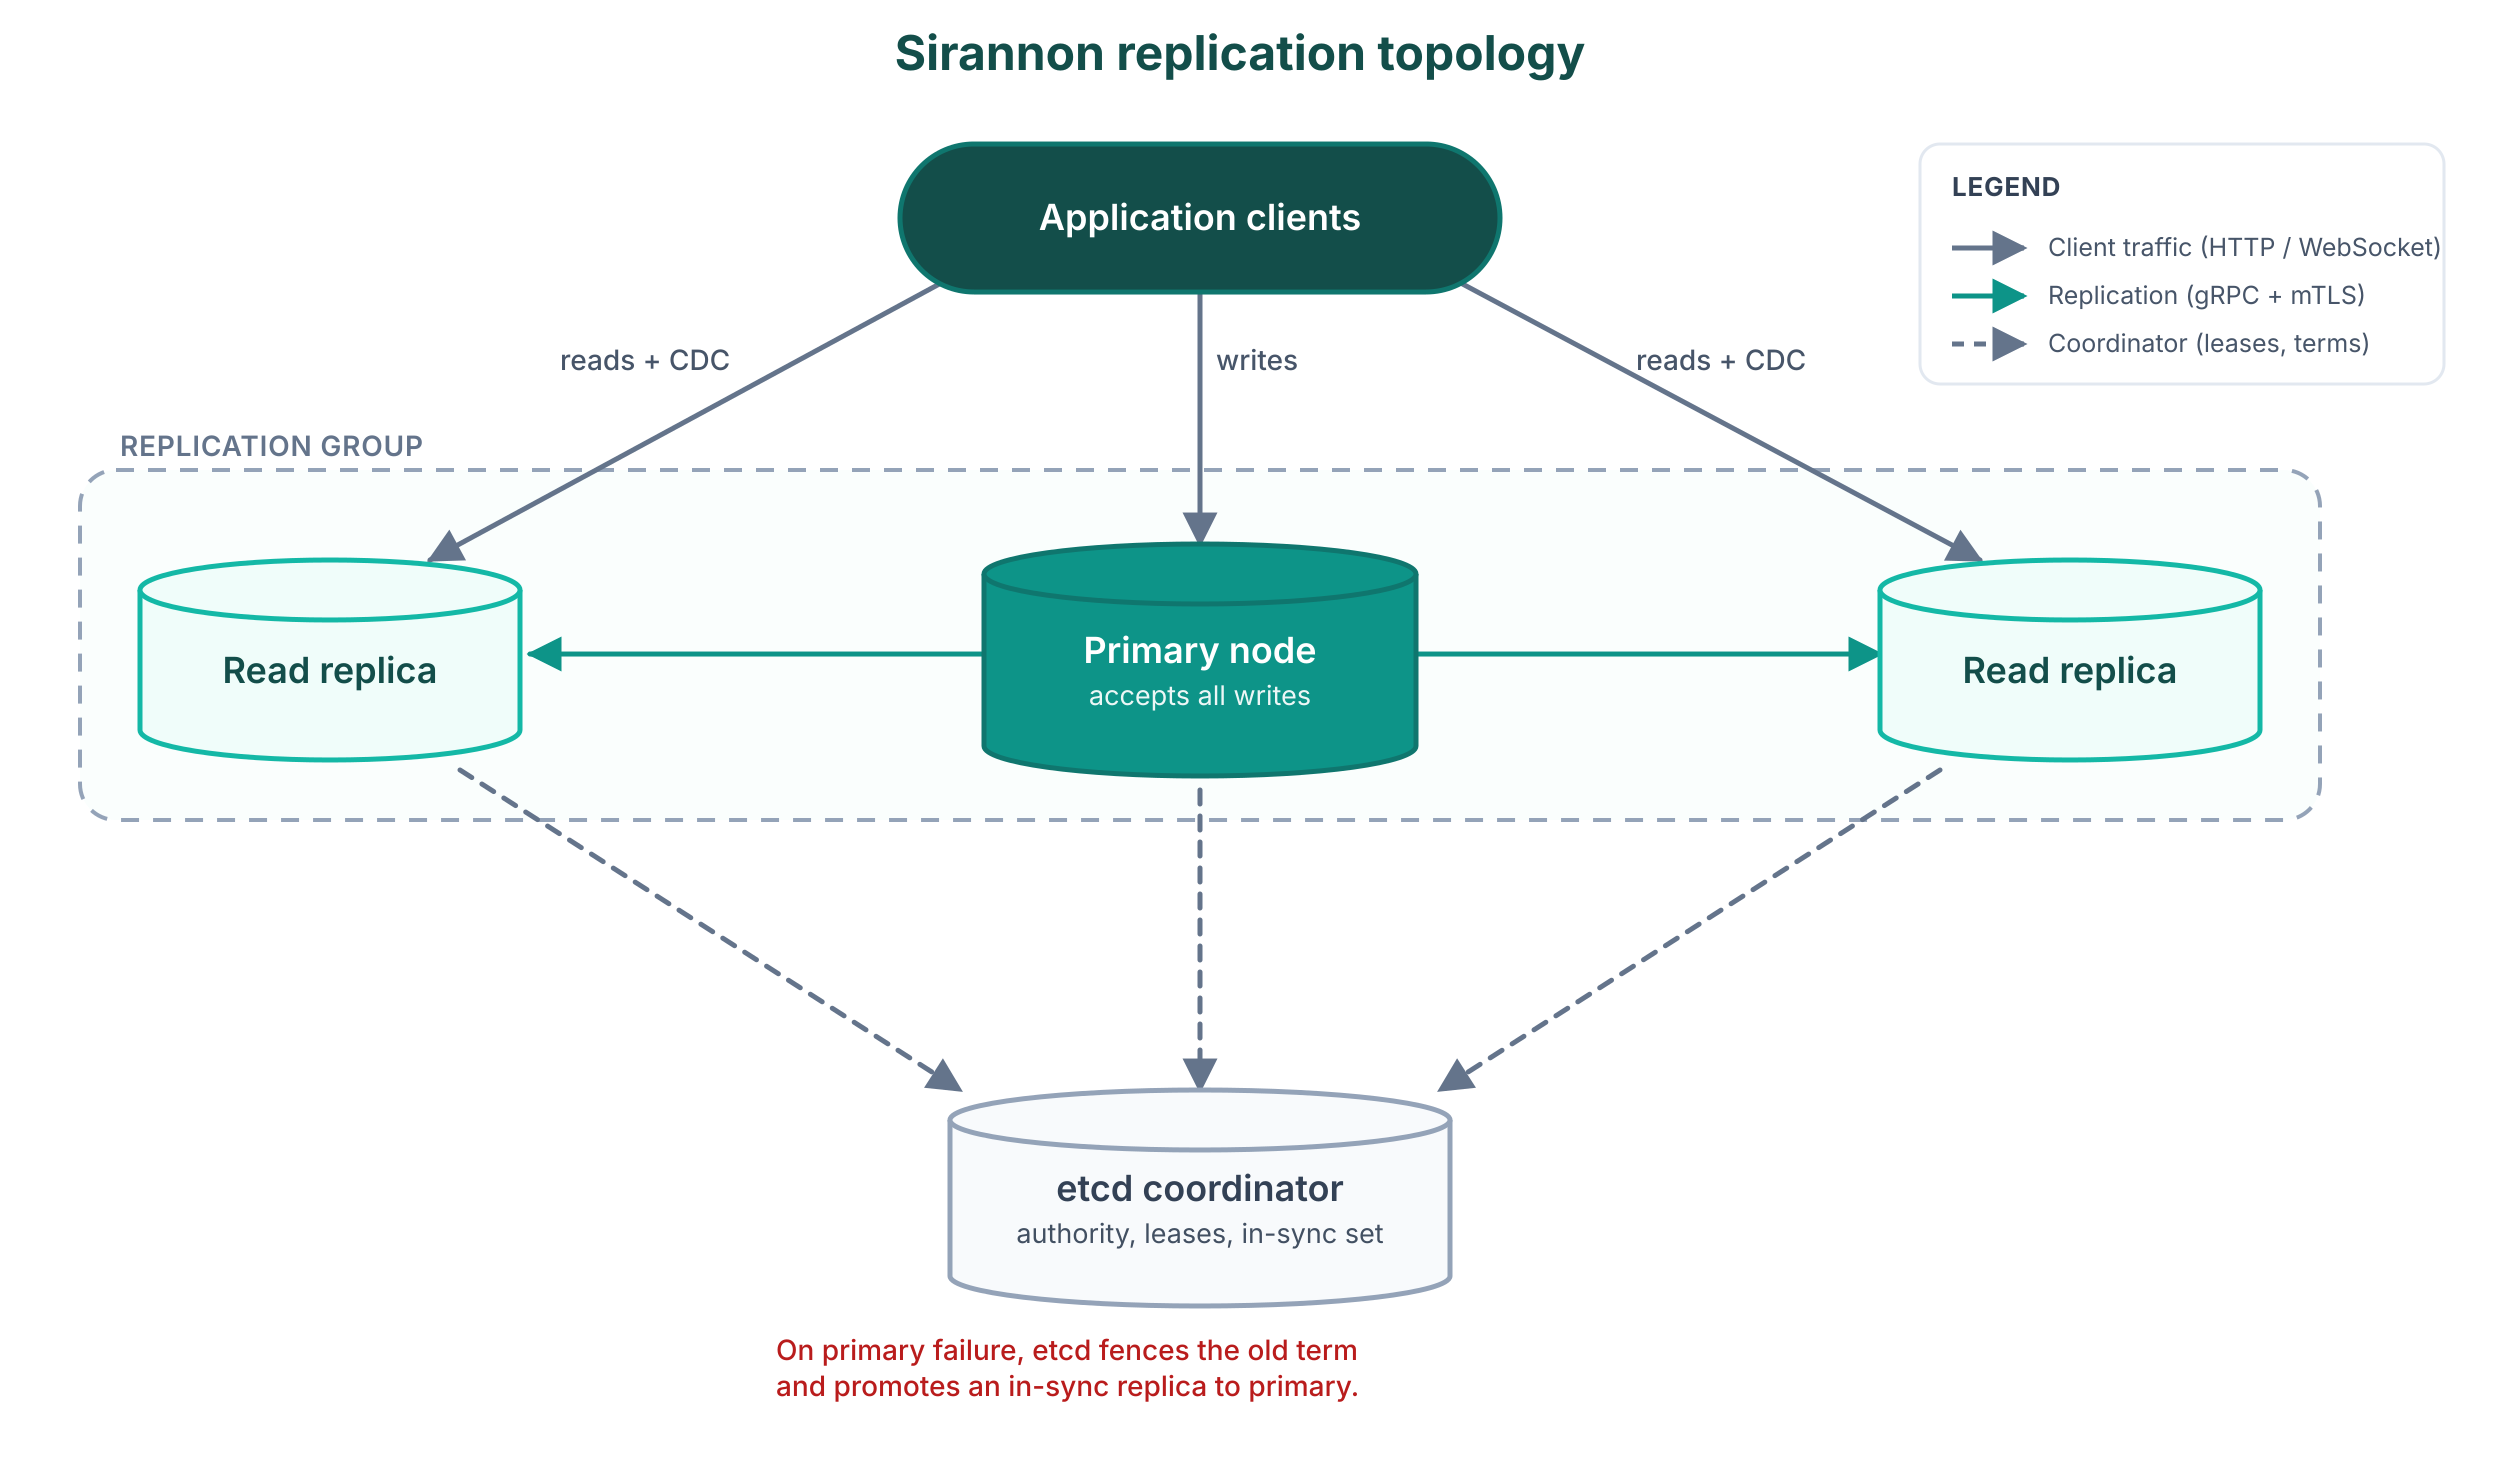
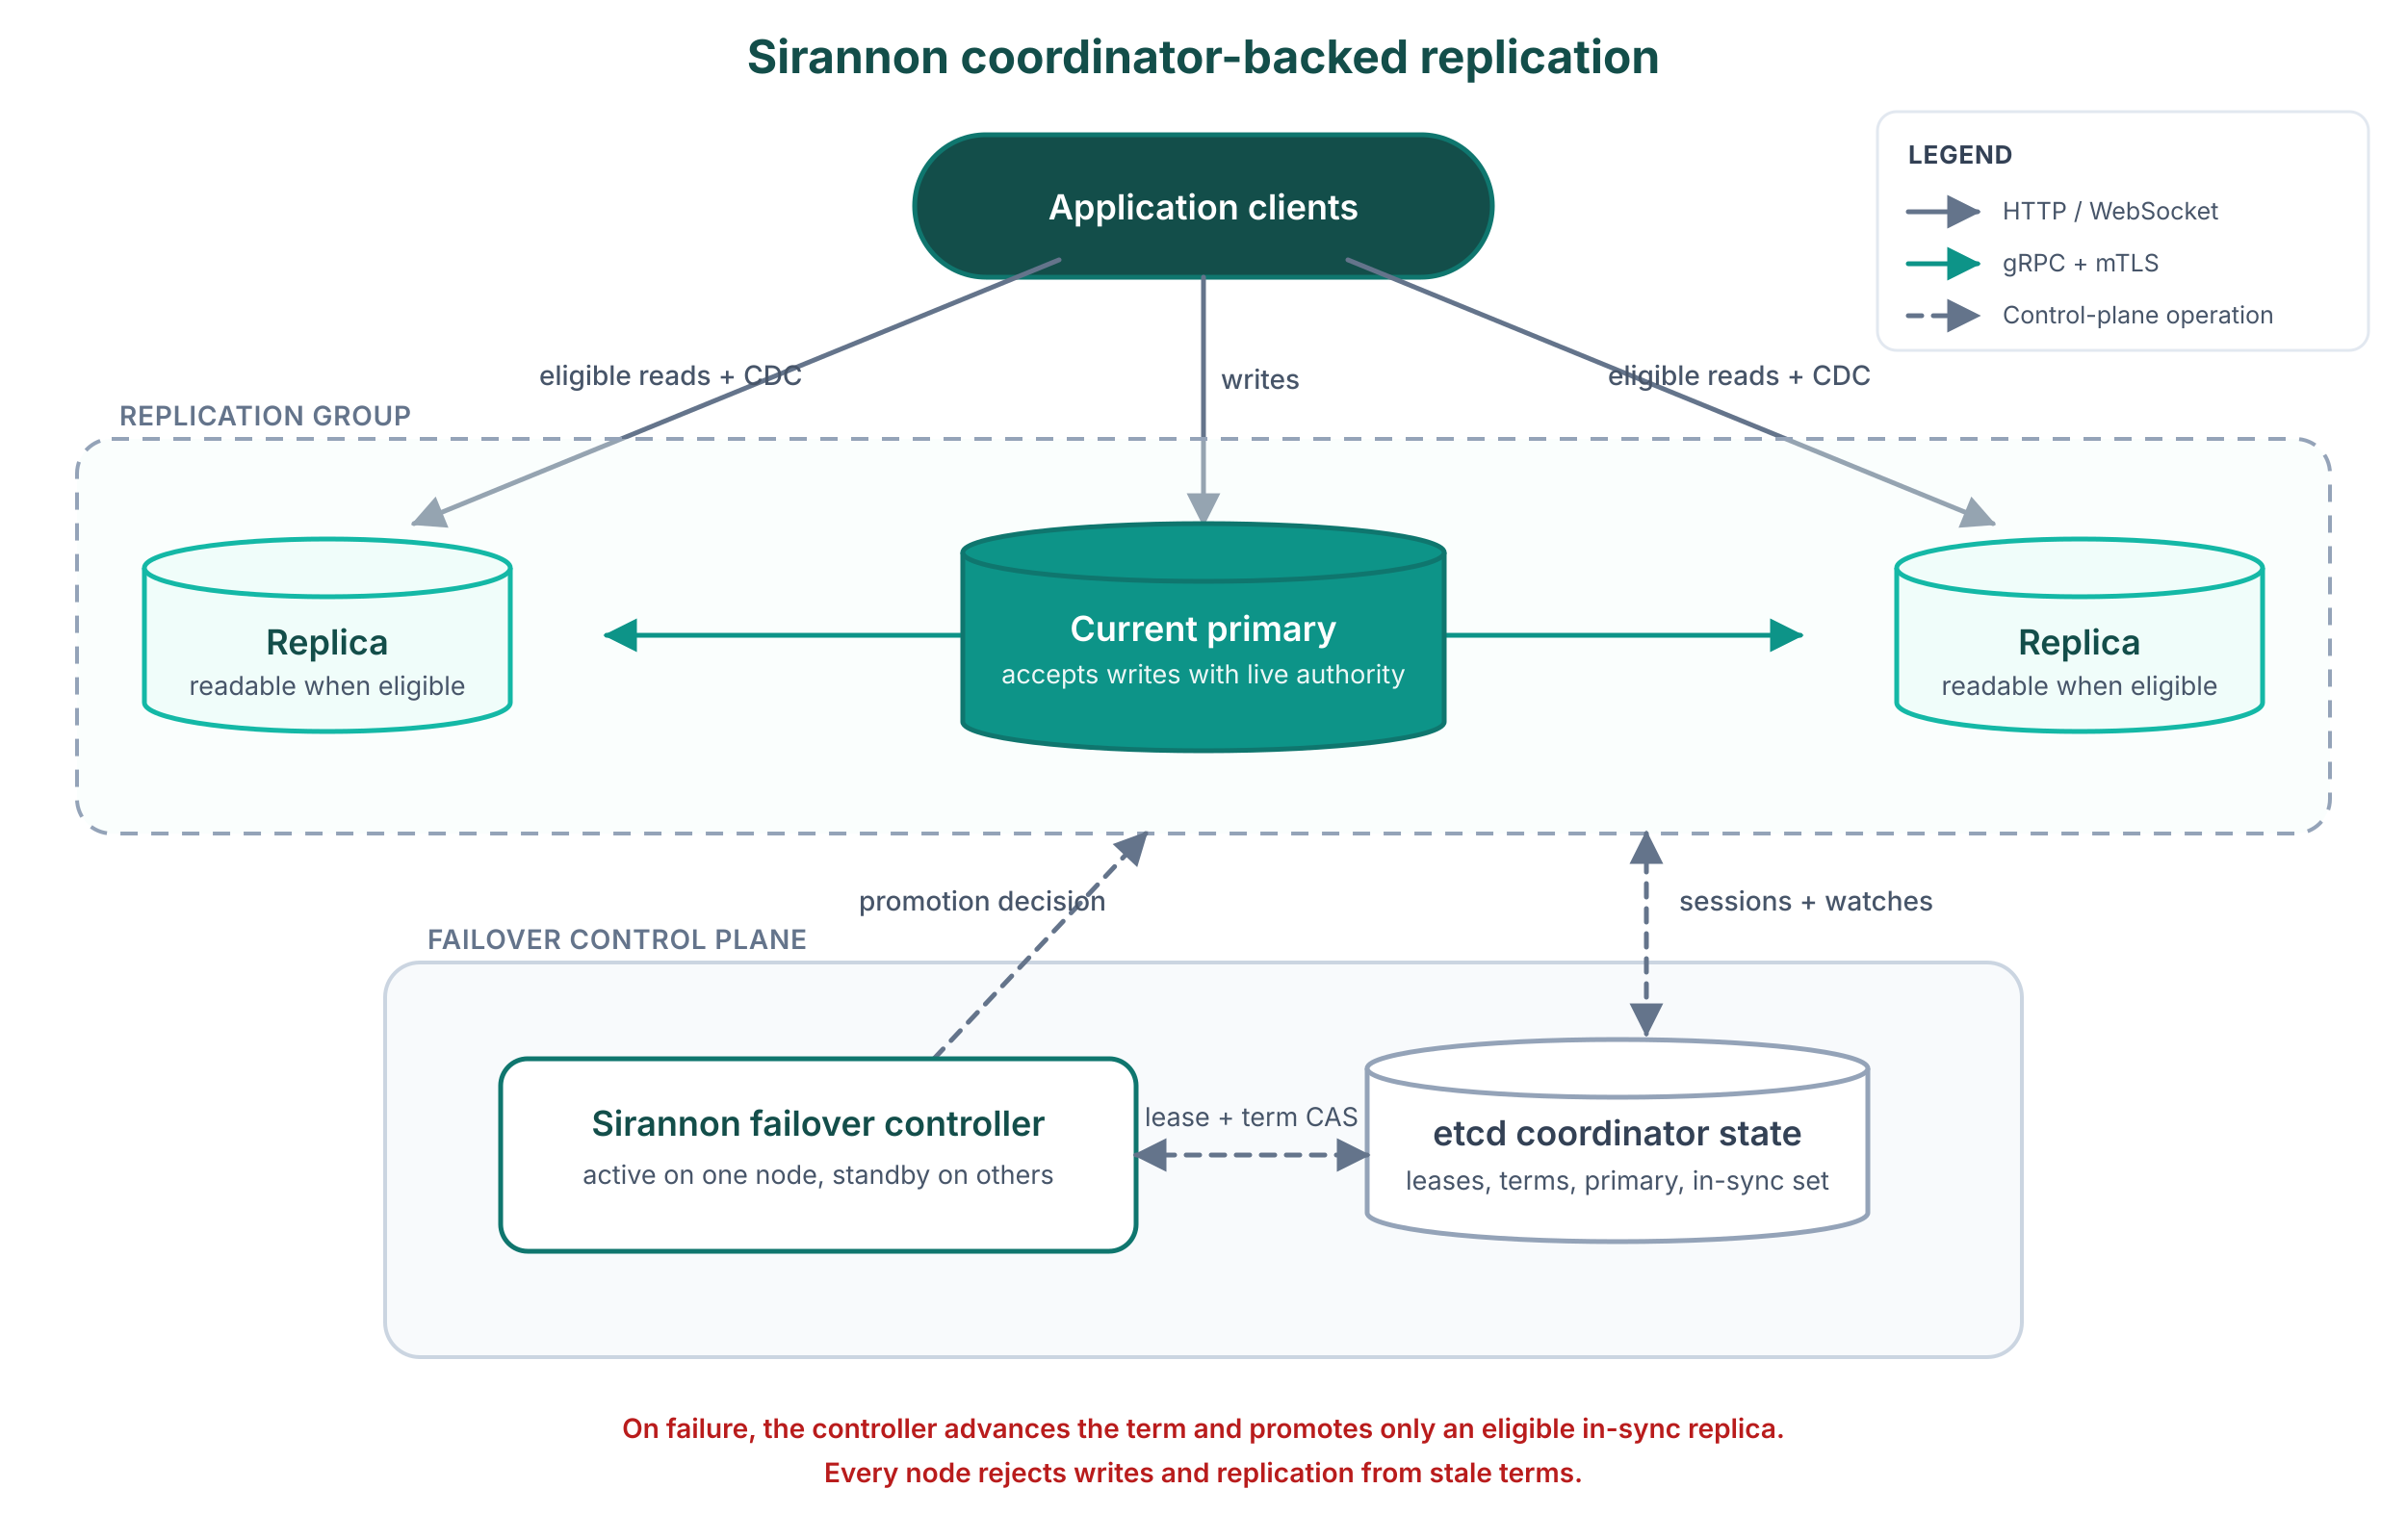
- <svg xmlns="http://www.w3.org/2000/svg" viewBox="20 20 1250 730" font-family="'Inter', ui-sans-serif, system-ui, -apple-system, 'Segoe UI', Roboto, sans-serif">
+ <svg xmlns="http://www.w3.org/2000/svg" viewBox="20 20 1250 800" role="img" aria-labelledby="title description" font-family="'Inter', ui-sans-serif, system-ui, -apple-system, 'Segoe UI', Roboto, sans-serif">
  <defs>
-     <marker id="ag" viewBox="0 0 10 10" refX="9" refY="5" markerWidth="7" markerHeight="7" orient="auto-start-reverse">
-       <path d="M0 0 L10 5 L0 10 z" fill="#64748b" />
+     <marker id="arrow-slate" viewBox="0 0 10 10" refX="9" refY="5" markerWidth="7" markerHeight="7" orient="auto-start-reverse">
+       <path d="M0 0 10 5 0 10Z" fill="#64748b" />
    </marker>
-     <marker id="at" viewBox="0 0 10 10" refX="9" refY="5" markerWidth="7" markerHeight="7" orient="auto-start-reverse">
-       <path d="M0 0 L10 5 L0 10 z" fill="#0d9488" />
+     <marker id="arrow-teal" viewBox="0 0 10 10" refX="9" refY="5" markerWidth="7" markerHeight="7" orient="auto-start-reverse">
+       <path d="M0 0 10 5 0 10Z" fill="#0d9488" />
    </marker>
+     <style>
+       .client-flow{fill:none;stroke:#64748b;stroke-width:2.5;stroke-linecap:round;marker-end:url(#arrow-slate)}
+       .replication-flow{fill:none;stroke:#0d9488;stroke-width:2.5;stroke-linecap:round;marker-end:url(#arrow-teal)}
+       .control-flow{fill:none;stroke:#64748b;stroke-width:2.5;stroke-dasharray:7 6;stroke-linecap:round;marker-end:url(#arrow-slate)}
+       .control-flow-both{fill:none;stroke:#64748b;stroke-width:2.5;stroke-dasharray:7 6;stroke-linecap:round;marker-start:url(#arrow-slate);marker-end:url(#arrow-slate)}
+       .label{fill:#475569;font-size:14px;font-weight:500}
+       .node-title{font-size:18px;font-weight:600}
+       .node-detail{font-size:13.5px}
+     </style>
  </defs>
-   <rect x="20" y="20" width="1250" height="730" fill="#ffffff" />
-   <text x="640" y="55" text-anchor="middle" font-size="24" font-weight="700" fill="#134e4a">Sirannon replication topology</text>
-   <rect x="60" y="255" width="1120" height="175" rx="18" fill="#f0fdfa" fill-opacity="0.35" stroke="#94a3b8" stroke-width="2" stroke-dasharray="9 7" />
-   <text x="80" y="248" font-size="14" font-weight="600" fill="#64748b" letter-spacing="0.4">REPLICATION GROUP</text>
-   <line x1="620" y1="132" x2="620" y2="292" stroke="#64748b" stroke-width="2.5" marker-end="url(#ag)" stroke-linecap="round" />
-   <line x1="545" y1="132" x2="235" y2="300" stroke="#64748b" stroke-width="2.5" marker-end="url(#ag)" stroke-linecap="round" />
-   <line x1="695" y1="132" x2="1010" y2="300" stroke="#64748b" stroke-width="2.5" marker-end="url(#ag)" stroke-linecap="round" />
-   <line x1="512" y1="347" x2="285" y2="347" stroke="#0d9488" stroke-width="2.5" marker-end="url(#at)" stroke-linecap="round" />
-   <line x1="728" y1="347" x2="960" y2="347" stroke="#0d9488" stroke-width="2.5" marker-end="url(#at)" stroke-linecap="round" />
-   <line x1="620" y1="415" x2="620" y2="565" stroke="#64748b" stroke-width="2.5" stroke-dasharray="7 6" marker-end="url(#ag)" stroke-linecap="round" />
-   <line x1="250" y1="405" x2="500" y2="565" stroke="#64748b" stroke-width="2.5" stroke-dasharray="7 6" marker-end="url(#ag)" stroke-linecap="round" />
-   <line x1="990" y1="405" x2="740" y2="565" stroke="#64748b" stroke-width="2.5" stroke-dasharray="7 6" marker-end="url(#ag)" stroke-linecap="round" />
-   <rect x="470" y="92" width="300" height="74" rx="37" fill="#134e4a" stroke="#0f766e" stroke-width="2.5" />
-   <text x="620" y="135" text-anchor="middle" font-size="18" font-weight="600" fill="#ffffff">Application clients</text>
-   <path d="M 512 307 L 512 393 A 108 15 0 0 0 728 393 L 728 307" fill="#0d9488" stroke="#0f766e" stroke-width="2.5" />
-   <ellipse cx="620" cy="307" rx="108" ry="15" fill="#0d9488" stroke="#0f766e" stroke-width="2.5" />
-   <text x="620" y="351.5" text-anchor="middle" font-size="18" font-weight="600" fill="#ffffff">Primary node</text>
-   <text x="620" y="372.5" text-anchor="middle" font-size="13.5" fill="#ffffff" opacity="0.92">accepts all writes</text>
-   <path d="M 90 315 L 90 385 A 95 15 0 0 0 280 385 L 280 315" fill="#f0fdfa" stroke="#14b8a6" stroke-width="2.5" />
-   <ellipse cx="185" cy="315" rx="95" ry="15" fill="#f0fdfa" stroke="#14b8a6" stroke-width="2.5" />
-   <text x="185" y="361.5" text-anchor="middle" font-size="18" font-weight="600" fill="#134e4a">Read replica</text>
-   <path d="M 960 315 L 960 385 A 95 15 0 0 0 1150 385 L 1150 315" fill="#f0fdfa" stroke="#14b8a6" stroke-width="2.5" />
-   <ellipse cx="1055" cy="315" rx="95" ry="15" fill="#f0fdfa" stroke="#14b8a6" stroke-width="2.5" />
-   <text x="1055" y="361.5" text-anchor="middle" font-size="18" font-weight="600" fill="#134e4a">Read replica</text>
-   <path d="M 495 580 L 495 658 A 125 15 0 0 0 745 658 L 745 580" fill="#f8fafc" stroke="#94a3b8" stroke-width="2.5" />
-   <ellipse cx="620" cy="580" rx="125" ry="15" fill="#f8fafc" stroke="#94a3b8" stroke-width="2.5" />
-   <text x="620" y="620.5" text-anchor="middle" font-size="18" font-weight="600" fill="#334155">etcd coordinator</text>
-   <text x="620" y="641.5" text-anchor="middle" font-size="13.5" fill="#334155" opacity="0.92">authority, leases, in-sync set</text>
-   <text x="628" y="205" font-size="14" font-weight="500" fill="#475569">writes</text>
-   <text x="300" y="205" font-size="14" font-weight="500" fill="#475569">reads + CDC</text>
-   <text x="838" y="205" font-size="14" font-weight="500" fill="#475569">reads + CDC</text>
-   <text x="408" y="700" font-size="14" font-weight="500" fill="#b91c1c">On primary failure, etcd fences the old term</text>
-   <text x="408" y="718" font-size="14" font-weight="500" fill="#b91c1c">and promotes an in-sync replica to primary.</text>
-   <rect x="980" y="92" width="262" height="120" rx="10" fill="#ffffff" stroke="#e2e8f0" stroke-width="1.5" />
-   <text x="996" y="118" font-size="13" font-weight="700" fill="#334155" letter-spacing="0.4">LEGEND</text>
-   <line x1="996" y1="144" x2="1032" y2="144" stroke="#64748b" stroke-width="2.5" marker-end="url(#ag)" />
-   <text x="1044" y="148" font-size="12.5" fill="#475569">Client traffic (HTTP / WebSocket)</text>
-   <line x1="996" y1="168" x2="1032" y2="168" stroke="#0d9488" stroke-width="2.5" marker-end="url(#at)" />
-   <text x="1044" y="172" font-size="12.5" fill="#475569">Replication (gRPC + mTLS)</text>
-   <line x1="996" y1="192" x2="1032" y2="192" stroke="#64748b" stroke-width="2.5" stroke-dasharray="6 5" marker-end="url(#ag)" />
-   <text x="1044" y="196" font-size="12.5" fill="#475569">Coordinator (leases, terms)</text>
+   <rect x="20" y="20" width="1250" height="800" fill="#ffffff" />
+   <text x="645" y="58" text-anchor="middle" font-size="24" font-weight="700" fill="#134e4a">Sirannon coordinator-backed replication</text>
+   <rect x="495" y="90" width="300" height="74" rx="37" fill="#134e4a" stroke="#0f766e" stroke-width="2.5" />
+   <text x="645" y="134" text-anchor="middle" class="node-title" fill="#ffffff">Application clients</text>
+   <path d="M645 164V292" class="client-flow" />
+   <path d="M570 155 235 292" class="client-flow" />
+   <path d="M720 155 1055 292" class="client-flow" />
+   <text x="654" y="222" class="label">writes</text>
+   <text x="300" y="220" class="label">eligible reads + CDC</text>
+   <text x="855" y="220" class="label">eligible reads + CDC</text>
+   <rect x="60" y="248" width="1170" height="205" rx="18" fill="#f0fdfa" fill-opacity=".35" stroke="#94a3b8" stroke-width="2" stroke-dasharray="9 7" />
+   <text x="82" y="241" font-size="14" font-weight="600" fill="#64748b" letter-spacing=".4">REPLICATION GROUP</text>
+   <path d="M520 350H335" class="replication-flow" />
+   <path d="M770 350H955" class="replication-flow" />
+   <path d="M520 307V395A125 15 0 0 0 770 395V307" fill="#0d9488" stroke="#0f766e" stroke-width="2.5" />
+   <ellipse cx="645" cy="307" rx="125" ry="15" fill="#0d9488" stroke="#0f766e" stroke-width="2.5" />
+   <text x="645" y="353" text-anchor="middle" class="node-title" fill="#ffffff">Current primary</text>
+   <text x="645" y="375" text-anchor="middle" class="node-detail" fill="#ffffff" opacity=".92">accepts writes with live authority</text>
+   <path d="M95 315V385A95 15 0 0 0 285 385V315" fill="#f0fdfa" stroke="#14b8a6" stroke-width="2.5" />
+   <ellipse cx="190" cy="315" rx="95" ry="15" fill="#f0fdfa" stroke="#14b8a6" stroke-width="2.5" />
+   <text x="190" y="360" text-anchor="middle" class="node-title" fill="#134e4a">Replica</text>
+   <text x="190" y="381" text-anchor="middle" class="node-detail" fill="#475569">readable when eligible</text>
+   <path d="M1005 315V385A95 15 0 0 0 1195 385V315" fill="#f0fdfa" stroke="#14b8a6" stroke-width="2.5" />
+   <ellipse cx="1100" cy="315" rx="95" ry="15" fill="#f0fdfa" stroke="#14b8a6" stroke-width="2.5" />
+   <text x="1100" y="360" text-anchor="middle" class="node-title" fill="#134e4a">Replica</text>
+   <text x="1100" y="381" text-anchor="middle" class="node-detail" fill="#475569">readable when eligible</text>
+   <rect x="220" y="520" width="850" height="205" rx="18" fill="#f8fafc" stroke="#cbd5e1" stroke-width="2" />
+   <text x="242" y="513" font-size="14" font-weight="600" fill="#64748b" letter-spacing=".4">FAILOVER CONTROL PLANE</text>
+   <path d="M505 570 615 453" class="control-flow" />
+   <text x="466" y="493" class="label">promotion decision</text>
+   <path d="M875 453V557" class="control-flow-both" />
+   <text x="892" y="493" class="label">sessions + watches</text>
+   <rect x="280" y="570" width="330" height="100" rx="14" fill="#ffffff" stroke="#0f766e" stroke-width="2.5" />
+   <text x="445" y="610" text-anchor="middle" class="node-title" fill="#134e4a">Sirannon failover controller</text>
+   <text x="445" y="635" text-anchor="middle" class="node-detail" fill="#475569">active on one node, standby on others</text>
+   <path d="M730 575V650A130 15 0 0 0 990 650V575" fill="#ffffff" stroke="#94a3b8" stroke-width="2.5" />
+   <ellipse cx="860" cy="575" rx="130" ry="15" fill="#ffffff" stroke="#94a3b8" stroke-width="2.5" />
+   <text x="860" y="615" text-anchor="middle" class="node-title" fill="#334155">etcd coordinator state</text>
+   <text x="860" y="638" text-anchor="middle" class="node-detail" fill="#475569">leases, terms, primary, in-sync set</text>
+   <path d="M610 620H730" class="control-flow-both" />
+   <text x="670" y="605" text-anchor="middle" class="node-detail" fill="#475569">lease + term CAS</text>
+   <text x="645" y="767" text-anchor="middle" font-size="14" font-weight="600" fill="#b91c1c">On failure, the controller advances the term and promotes only an eligible in-sync replica.</text>
+   <text x="645" y="790" text-anchor="middle" font-size="14" font-weight="600" fill="#b91c1c">Every node rejects writes and replication from stale terms.</text>
+   <rect x="995" y="78" width="255" height="124" rx="10" fill="#ffffff" stroke="#e2e8f0" stroke-width="1.5" />
+   <text x="1011" y="105" font-size="13" font-weight="700" fill="#334155" letter-spacing=".4">LEGEND</text>
+   <path d="M1011 130H1047" class="client-flow" />
+   <text x="1060" y="134" font-size="12.5" fill="#475569">HTTP / WebSocket</text>
+   <path d="M1011 157H1047" class="replication-flow" />
+   <text x="1060" y="161" font-size="12.5" fill="#475569">gRPC + mTLS</text>
+   <path d="M1011 184H1047" class="control-flow" />
+   <text x="1060" y="188" font-size="12.5" fill="#475569">Control-plane operation</text>
</svg>
